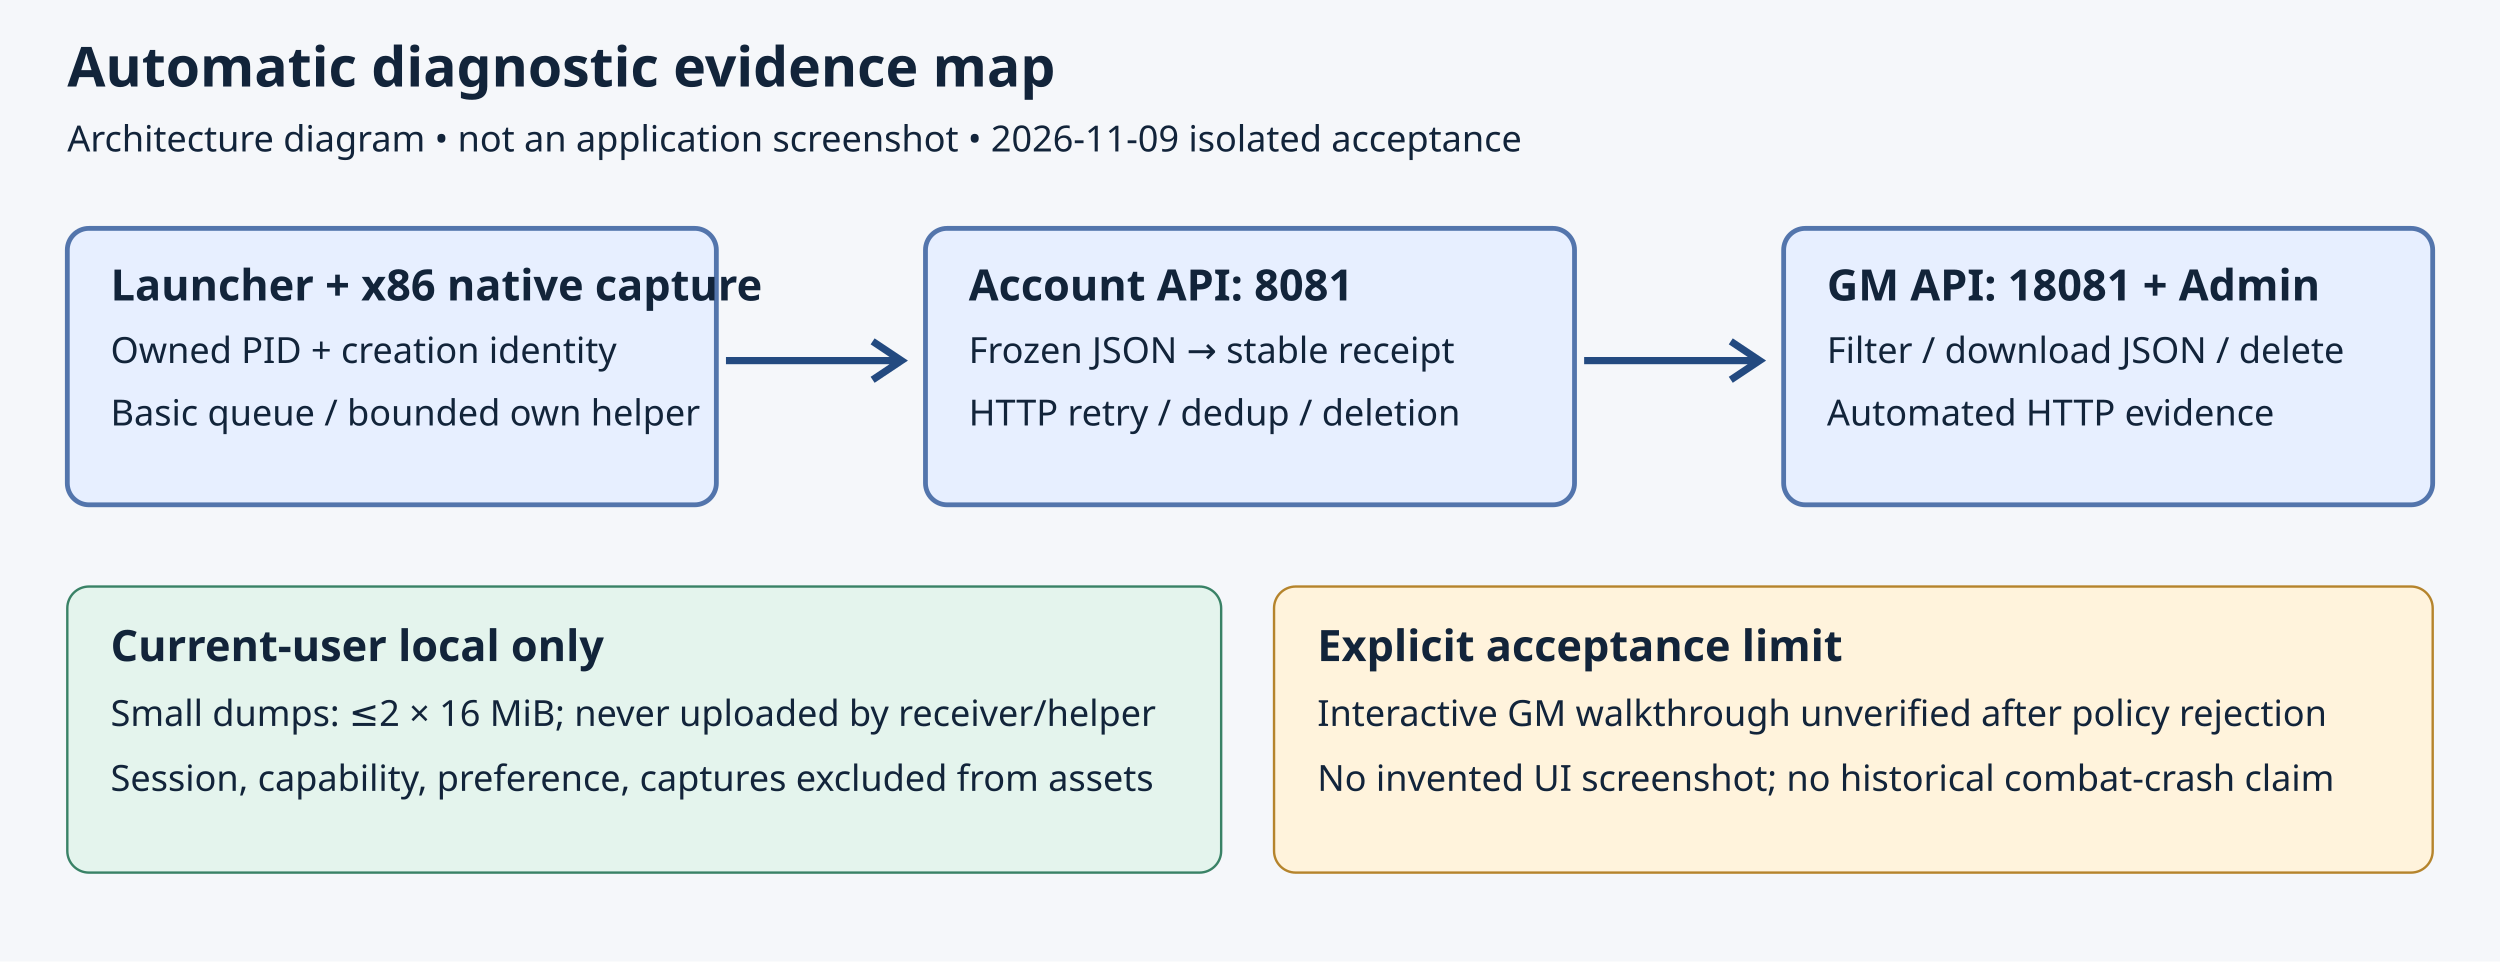
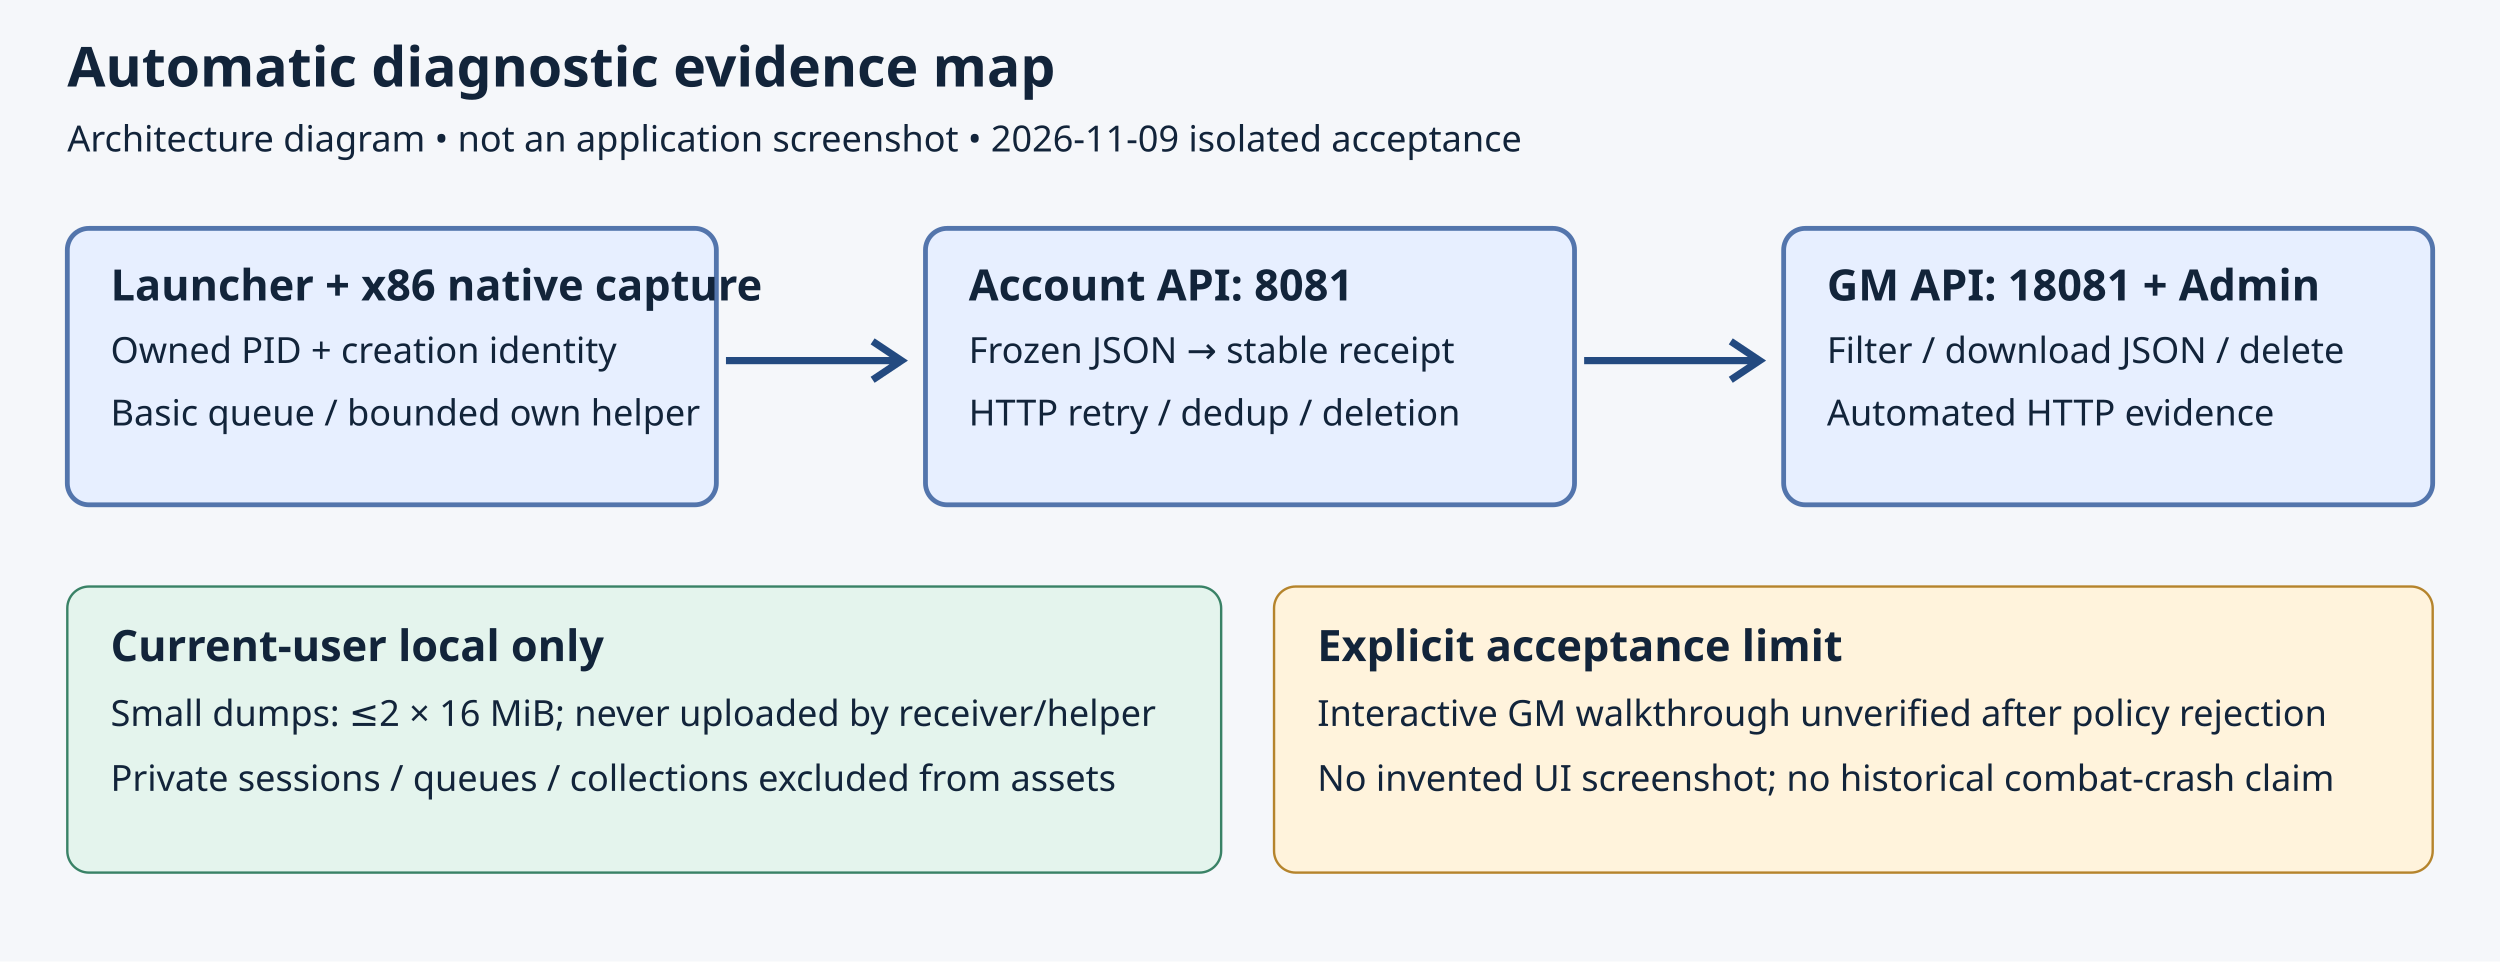
<svg xmlns="http://www.w3.org/2000/svg" width="1040" height="400" viewBox="0 0 1040 400">
  <rect width="1040" height="400" fill="#f5f7fa" />
  <g font-family="Segoe UI, sans-serif" fill="#12243a">
    <text x="28" y="36" font-size="23" font-weight="bold">Automatic diagnostic evidence map</text>
    <text x="28" y="63" font-size="15">Architecture diagram • not an application screenshot • 2026-11-09 isolated acceptance</text>
    <g fill="#e7efff" stroke="#5375ac" stroke-width="2">
      <rect x="28" y="95" width="270" height="115" rx="9" />
      <rect x="385" y="95" width="270" height="115" rx="9" />
      <rect x="742" y="95" width="270" height="115" rx="9" />
    </g>
    <text x="46" y="125" font-size="18" font-weight="bold">Launcher + x86 native capture</text>
    <text x="46" y="151" font-size="15">Owned PID + creation identity</text>
    <text x="46" y="177" font-size="15">Basic queue / bounded own helper</text>
    <text x="403" y="125" font-size="18" font-weight="bold">Account API: 8081</text>
    <text x="403" y="151" font-size="15">Frozen JSON → stable receipt</text>
    <text x="403" y="177" font-size="15">HTTP retry / dedup / deletion</text>
    <text x="760" y="125" font-size="18" font-weight="bold">GM API: 18081 + Admin</text>
    <text x="760" y="151" font-size="15">Filter / download JSON / delete</text>
    <text x="760" y="177" font-size="15">Automated HTTP evidence</text>
    <path d="M302 150h73m-12-8 12 8-12 8M659 150h73m-12-8 12 8-12 8" fill="none" stroke="#234a80" stroke-width="3" />
    <rect x="28" y="244" width="480" height="119" rx="9" fill="#e4f4ed" stroke="#398266" />
    <text x="46" y="275" font-size="18" font-weight="bold">Current-user local only</text>
    <text x="46" y="302" font-size="15">Small dumps: ≤2 × 16 MiB; never uploaded by receiver/helper</text>
-     <text x="46" y="329" font-size="15">Session, capability, preference, captures excluded from assets</text>
+     <text x="46" y="329" font-size="15">Private sessions / queues / collections excluded from assets</text>
    <rect x="530" y="244" width="482" height="119" rx="9" fill="#fff3dc" stroke="#b5842c" />
    <text x="548" y="275" font-size="18" font-weight="bold">Explicit acceptance limit</text>
    <text x="548" y="302" font-size="15">Interactive GM walkthrough unverified after policy rejection</text>
    <text x="548" y="329" font-size="15">No invented UI screenshot; no historical combat-crash claim</text>
  </g>
</svg>
